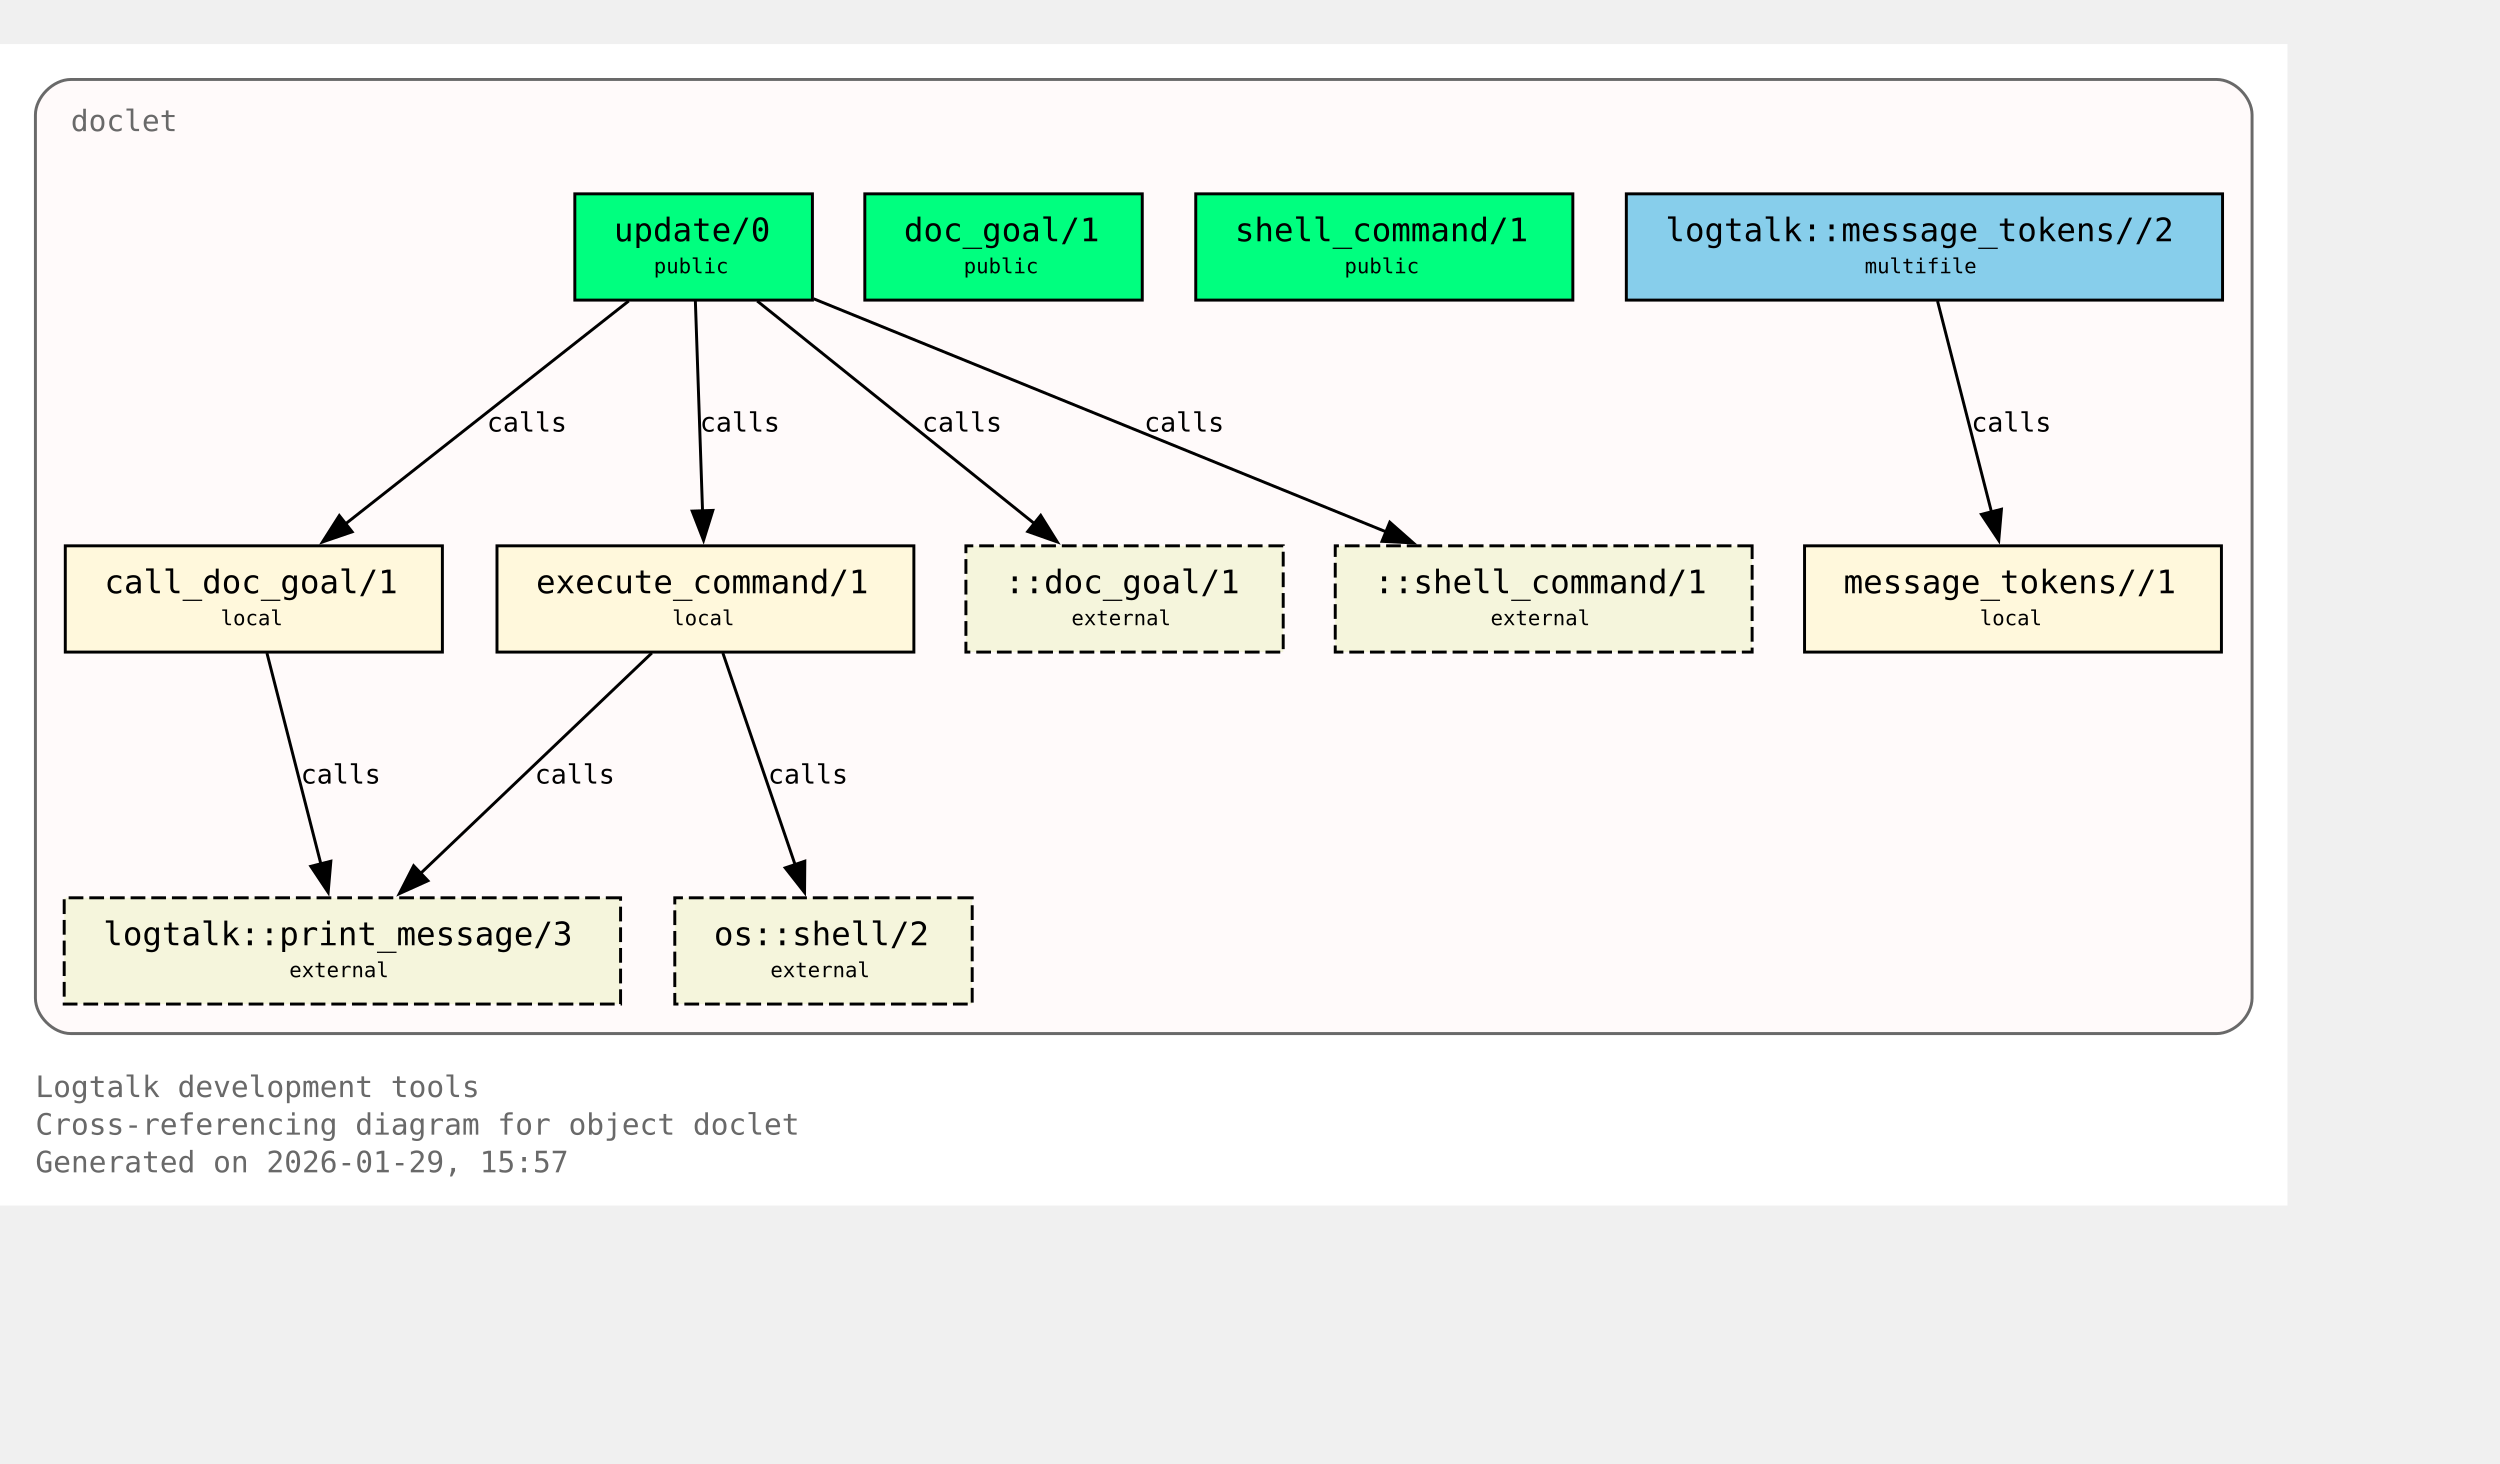
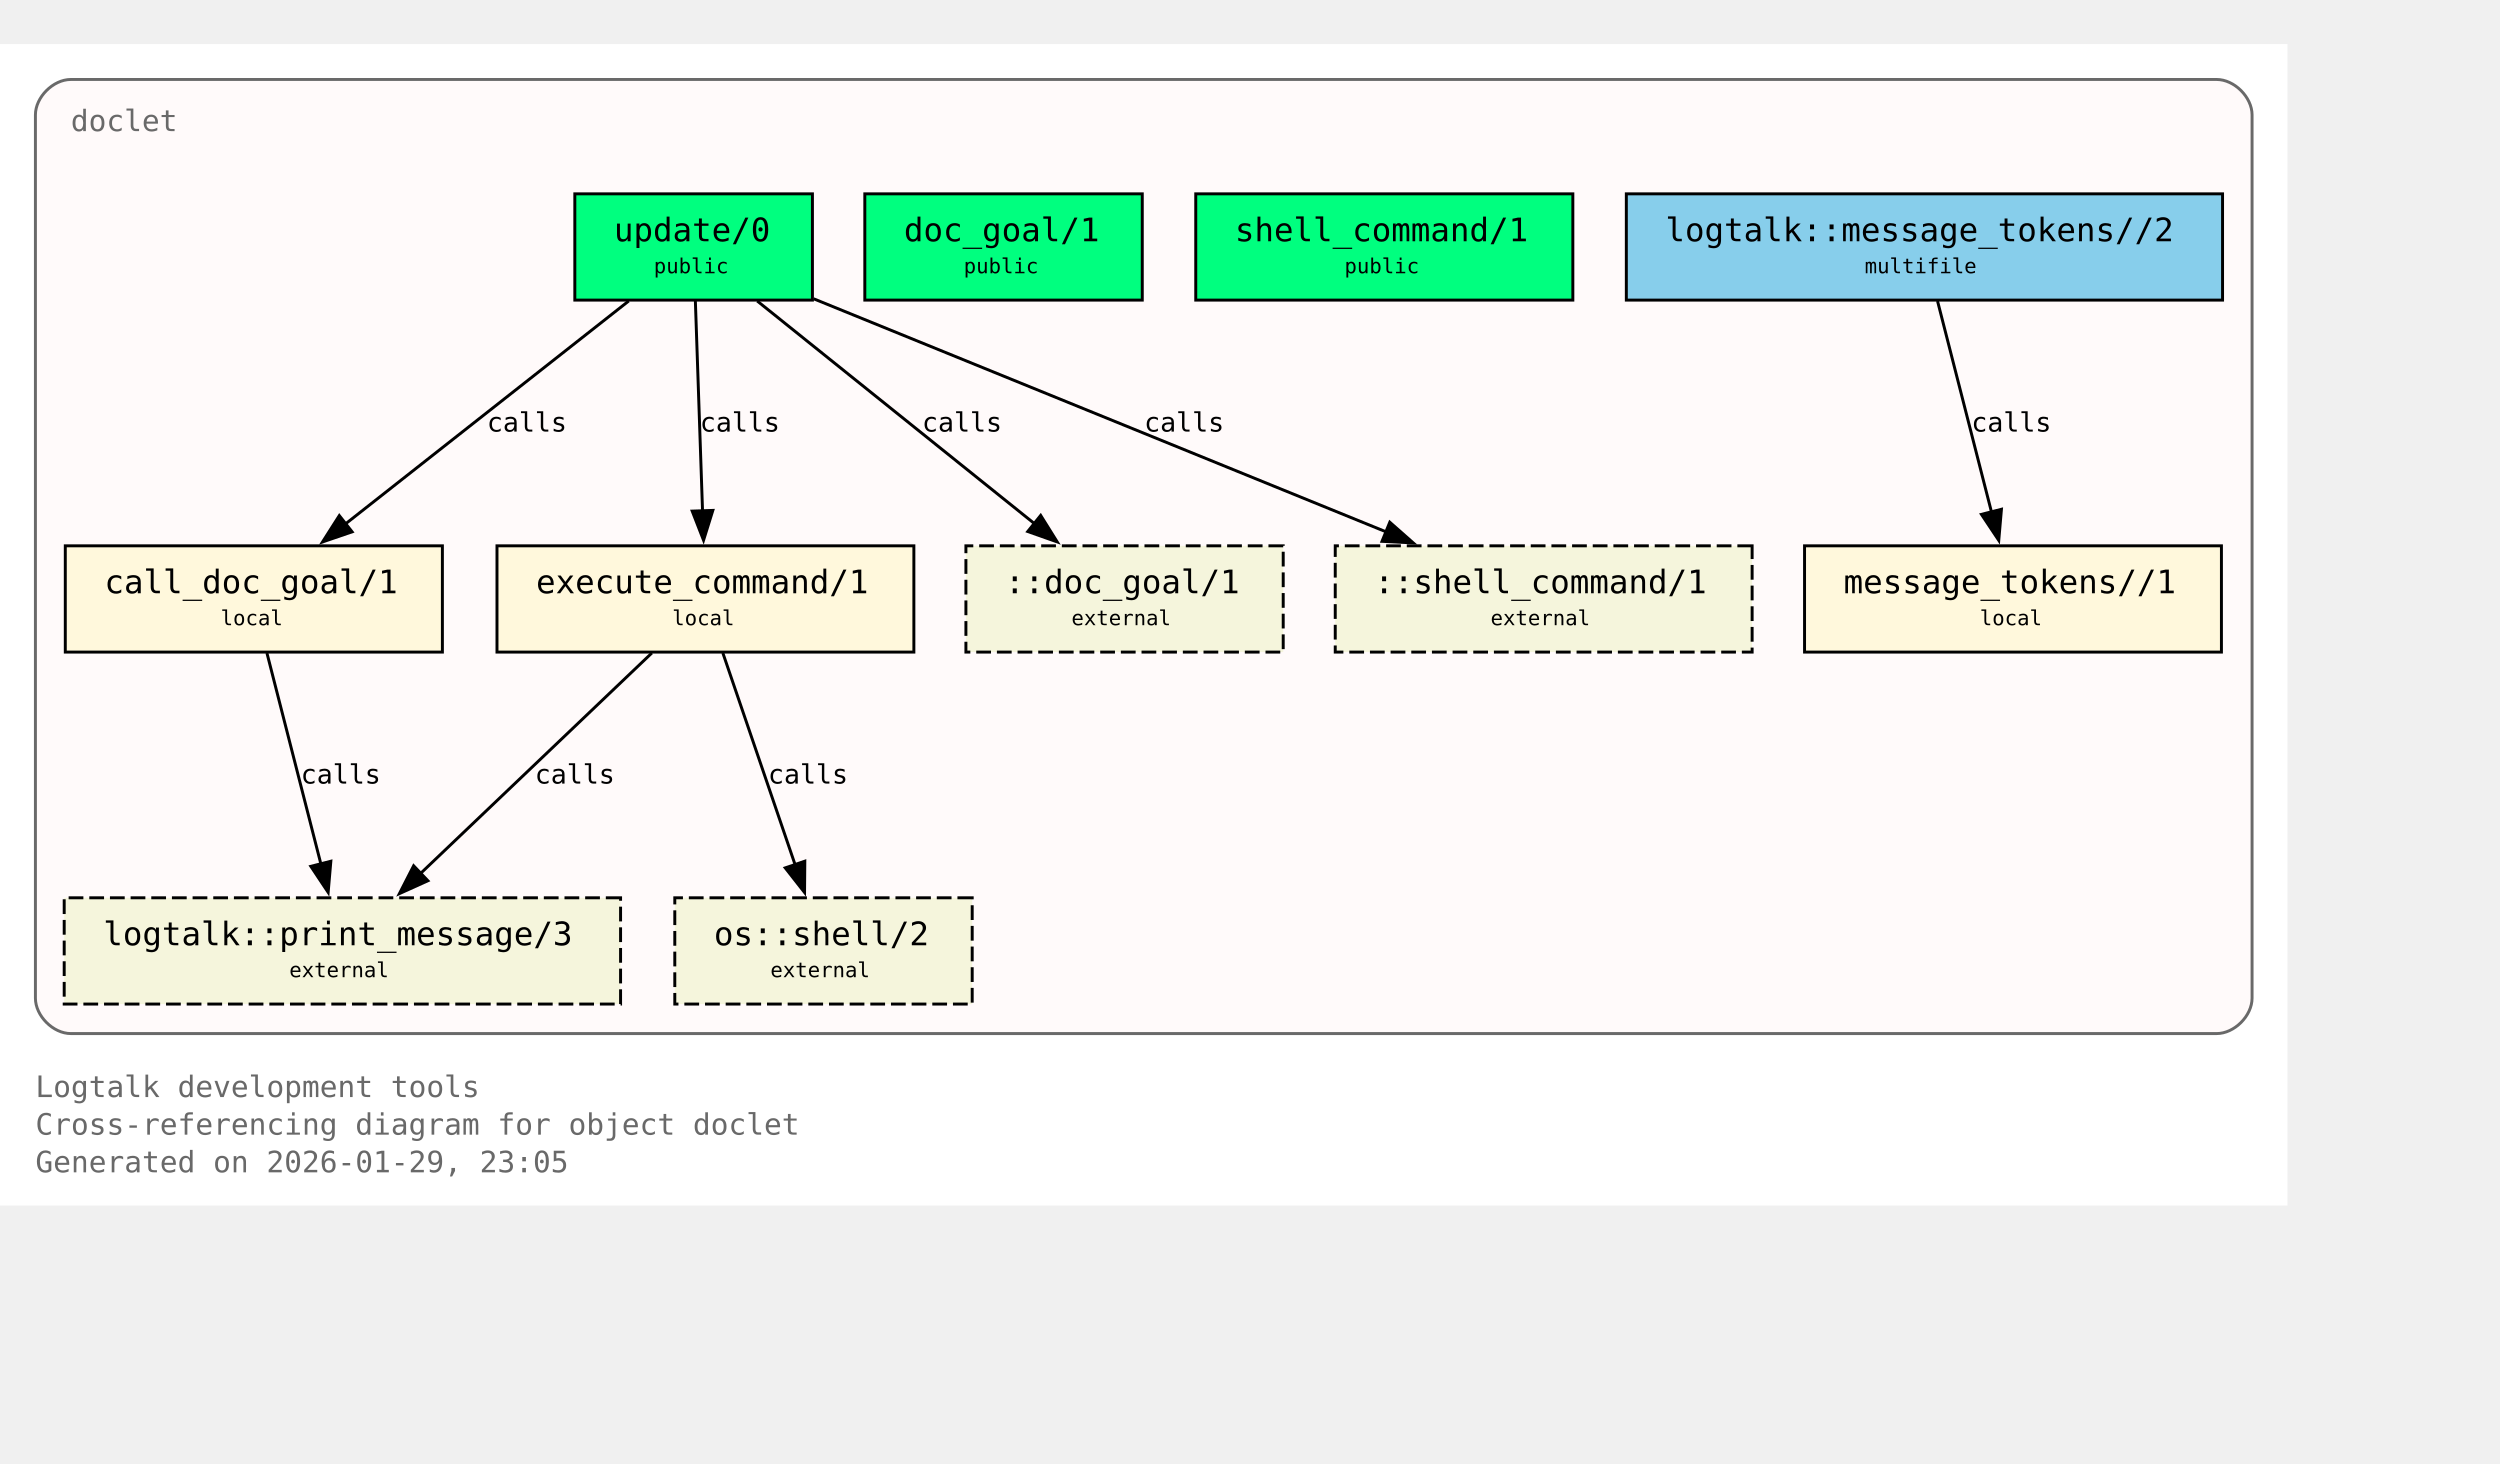
<svg xmlns="http://www.w3.org/2000/svg" xmlns:xlink="http://www.w3.org/1999/xlink" width="919pt" height="538pt" viewBox="72.00 72.00 847.00 466.00">
  <g id="graph0" class="graph" transform="scale(1 1) rotate(0) translate(76 461.5)">
    <polygon fill="white" stroke="none" points="-4,4 -4,-389.5 771,-389.5 771,4 -4,4" />
    <text xml:space="preserve" text-anchor="start" x="8" y="-32.75" font-family="Monospace" font-size="10.00" fill="dimgray">Logtalk development tools</text>
    <text xml:space="preserve" text-anchor="start" x="8" y="-20" font-family="Monospace" font-size="10.00" fill="dimgray">Cross-referencing diagram for object doclet</text>
-     <text xml:space="preserve" text-anchor="start" x="8" y="-7.25" font-family="Monospace" font-size="10.00" fill="dimgray">Generated on 2026-01-29, 15:57</text>
+     <text xml:space="preserve" text-anchor="start" x="8" y="-7.25" font-family="Monospace" font-size="10.00" fill="dimgray">Generated on 2026-01-29, 23:05</text>
    <g id="clust1" class="cluster">
      <g id="a_clust1">
        <a xlink:title="doclet">
          <path fill="snow" stroke="dimgray" d="M20,-54.25C20,-54.25 747,-54.25 747,-54.25 753,-54.25 759,-60.25 759,-66.25 759,-66.25 759,-365.5 759,-365.5 759,-371.5 753,-377.5 747,-377.5 747,-377.5 20,-377.5 20,-377.5 14,-377.5 8,-371.5 8,-365.5 8,-365.5 8,-66.25 8,-66.25 8,-60.25 14,-54.25 20,-54.25" />
          <g id="a_clust1_0">
-             <a xlink:href="https://github.com/LogtalkDotOrg/logtalk3/tree/8223d03b9fcb607bd5b9c8ea166f026d4c64355a/tools/doclet/doclet.lgt#L22" xlink:title="https://github.com/LogtalkDotOrg/logtalk3/tree/8223d03b9fcb607bd5b9c8ea166f026d4c64355a/tools/doclet/doclet.lgt#L22">
+             <a xlink:href="https://github.com/LogtalkDotOrg/logtalk3/tree/92bdda8b6ea7af5231cbca57d78d5611ce680906/tools/doclet/doclet.lgt#L22" xlink:title="https://github.com/LogtalkDotOrg/logtalk3/tree/92bdda8b6ea7af5231cbca57d78d5611ce680906/tools/doclet/doclet.lgt#L22">
              <text xml:space="preserve" text-anchor="start" x="20" y="-360" font-family="Monospace" font-size="10.00" fill="dimgray">doclet</text>
            </a>
          </g>
        </a>
      </g>
    </g>
    <g id="node1" class="node">
      <polygon fill="springgreen" stroke="black" points="271.25,-338.75 190.75,-338.75 190.75,-302.75 271.25,-302.75 271.25,-338.75" />
      <text xml:space="preserve" text-anchor="start" x="198.75" y="-323.45" font-family="Monospace" font-size="9.00"> </text>
      <g id="a_node1_1">
-         <a xlink:href="https://github.com/LogtalkDotOrg/logtalk3/tree/8223d03b9fcb607bd5b9c8ea166f026d4c64355a/tools/doclet/doclet.lgt#L40" xlink:title="https://github.com/LogtalkDotOrg/logtalk3/tree/8223d03b9fcb607bd5b9c8ea166f026d4c64355a/tools/doclet/doclet.lgt#L40">
+         <a xlink:href="https://github.com/LogtalkDotOrg/logtalk3/tree/92bdda8b6ea7af5231cbca57d78d5611ce680906/tools/doclet/doclet.lgt#L40" xlink:title="https://github.com/LogtalkDotOrg/logtalk3/tree/92bdda8b6ea7af5231cbca57d78d5611ce680906/tools/doclet/doclet.lgt#L40">
          <text xml:space="preserve" text-anchor="start" x="204" y="-322.68" font-family="Monospace" font-size="11.00">update/0</text>
        </a>
      </g>
      <text xml:space="preserve" text-anchor="start" x="258" y="-323.45" font-family="Monospace" font-size="9.00"> </text>
      <text xml:space="preserve" text-anchor="start" x="198.75" y="-311.07" font-family="Monospace" font-size="9.00"> </text>
      <text xml:space="preserve" text-anchor="start" x="217.5" y="-311.85" font-family="Monospace" font-size="7.00">public</text>
      <text xml:space="preserve" text-anchor="start" x="258" y="-311.07" font-family="Monospace" font-size="9.00"> </text>
    </g>
    <g id="node4" class="node">
      <polygon fill="cornsilk" stroke="black" points="145.88,-219.5 18.12,-219.5 18.12,-183.5 145.88,-183.5 145.88,-219.5" />
      <text xml:space="preserve" text-anchor="start" x="26.12" y="-204.2" font-family="Monospace" font-size="9.00"> </text>
      <g id="a_node4_2">
-         <a xlink:href="https://github.com/LogtalkDotOrg/logtalk3/tree/8223d03b9fcb607bd5b9c8ea166f026d4c64355a/tools/doclet/doclet.lgt#L73" xlink:title="https://github.com/LogtalkDotOrg/logtalk3/tree/8223d03b9fcb607bd5b9c8ea166f026d4c64355a/tools/doclet/doclet.lgt#L73">
+         <a xlink:href="https://github.com/LogtalkDotOrg/logtalk3/tree/92bdda8b6ea7af5231cbca57d78d5611ce680906/tools/doclet/doclet.lgt#L73" xlink:title="https://github.com/LogtalkDotOrg/logtalk3/tree/92bdda8b6ea7af5231cbca57d78d5611ce680906/tools/doclet/doclet.lgt#L73">
          <text xml:space="preserve" text-anchor="start" x="31.38" y="-203.43" font-family="Monospace" font-size="11.00">call_doc_goal/1</text>
        </a>
      </g>
      <text xml:space="preserve" text-anchor="start" x="132.62" y="-204.2" font-family="Monospace" font-size="9.00"> </text>
      <text xml:space="preserve" text-anchor="start" x="26.12" y="-191.82" font-family="Monospace" font-size="9.00"> </text>
      <text xml:space="preserve" text-anchor="start" x="70.75" y="-192.6" font-family="Monospace" font-size="7.00">local</text>
      <text xml:space="preserve" text-anchor="start" x="132.62" y="-191.82" font-family="Monospace" font-size="9.00"> </text>
    </g>
    <g id="edge1" class="edge">
      <g id="a_edge1">
-         <a xlink:href="https://github.com/LogtalkDotOrg/logtalk3/tree/8223d03b9fcb607bd5b9c8ea166f026d4c64355a/tools/doclet/doclet.lgt#L60" xlink:title="calls">
+         <a xlink:href="https://github.com/LogtalkDotOrg/logtalk3/tree/92bdda8b6ea7af5231cbca57d78d5611ce680906/tools/doclet/doclet.lgt#L60" xlink:title="calls">
          <path fill="none" stroke="black" d="M209.01,-302.45C183.59,-282.45 141.58,-249.38 112.89,-226.8" />
          <polygon fill="black" stroke="black" points="115.29,-224.24 105.27,-220.81 110.96,-229.74 115.29,-224.24" />
        </a>
      </g>
      <g id="a_edge1-label">
-         <a xlink:href="https://github.com/LogtalkDotOrg/logtalk3/tree/8223d03b9fcb607bd5b9c8ea166f026d4c64355a/tools/doclet/doclet.lgt#L60" xlink:title="https://github.com/LogtalkDotOrg/logtalk3/tree/8223d03b9fcb607bd5b9c8ea166f026d4c64355a/tools/doclet/doclet.lgt#L60">
+         <a xlink:href="https://github.com/LogtalkDotOrg/logtalk3/tree/92bdda8b6ea7af5231cbca57d78d5611ce680906/tools/doclet/doclet.lgt#L60" xlink:title="https://github.com/LogtalkDotOrg/logtalk3/tree/92bdda8b6ea7af5231cbca57d78d5611ce680906/tools/doclet/doclet.lgt#L60">
          <text xml:space="preserve" text-anchor="start" x="160.97" y="-258.2" font-family="Monospace" font-size="9.00">calls</text>
        </a>
      </g>
    </g>
    <g id="node5" class="node">
      <polygon fill="cornsilk" stroke="black" points="305.62,-219.5 164.38,-219.5 164.38,-183.5 305.62,-183.5 305.62,-219.5" />
      <text xml:space="preserve" text-anchor="start" x="172.38" y="-204.2" font-family="Monospace" font-size="9.00"> </text>
      <g id="a_node5_3">
-         <a xlink:href="https://github.com/LogtalkDotOrg/logtalk3/tree/8223d03b9fcb607bd5b9c8ea166f026d4c64355a/tools/doclet/doclet.lgt#L85" xlink:title="https://github.com/LogtalkDotOrg/logtalk3/tree/8223d03b9fcb607bd5b9c8ea166f026d4c64355a/tools/doclet/doclet.lgt#L85">
+         <a xlink:href="https://github.com/LogtalkDotOrg/logtalk3/tree/92bdda8b6ea7af5231cbca57d78d5611ce680906/tools/doclet/doclet.lgt#L85" xlink:title="https://github.com/LogtalkDotOrg/logtalk3/tree/92bdda8b6ea7af5231cbca57d78d5611ce680906/tools/doclet/doclet.lgt#L85">
          <text xml:space="preserve" text-anchor="start" x="177.62" y="-203.43" font-family="Monospace" font-size="11.00">execute_command/1</text>
        </a>
      </g>
      <text xml:space="preserve" text-anchor="start" x="292.38" y="-204.2" font-family="Monospace" font-size="9.00"> </text>
      <text xml:space="preserve" text-anchor="start" x="172.38" y="-191.82" font-family="Monospace" font-size="9.00"> </text>
      <text xml:space="preserve" text-anchor="start" x="223.75" y="-192.6" font-family="Monospace" font-size="7.00">local</text>
      <text xml:space="preserve" text-anchor="start" x="292.38" y="-191.82" font-family="Monospace" font-size="9.00"> </text>
    </g>
    <g id="edge2" class="edge">
      <g id="a_edge2">
-         <a xlink:href="https://github.com/LogtalkDotOrg/logtalk3/tree/8223d03b9fcb607bd5b9c8ea166f026d4c64355a/tools/doclet/doclet.lgt#L60" xlink:title="calls">
+         <a xlink:href="https://github.com/LogtalkDotOrg/logtalk3/tree/92bdda8b6ea7af5231cbca57d78d5611ce680906/tools/doclet/doclet.lgt#L60" xlink:title="calls">
          <path fill="none" stroke="black" d="M231.59,-302.45C232.23,-283.75 233.26,-253.62 234.02,-231.33" />
          <polygon fill="black" stroke="black" points="237.51,-231.5 234.36,-221.38 230.52,-231.26 237.51,-231.5" />
        </a>
      </g>
      <g id="a_edge2-label">
-         <a xlink:href="https://github.com/LogtalkDotOrg/logtalk3/tree/8223d03b9fcb607bd5b9c8ea166f026d4c64355a/tools/doclet/doclet.lgt#L60" xlink:title="https://github.com/LogtalkDotOrg/logtalk3/tree/8223d03b9fcb607bd5b9c8ea166f026d4c64355a/tools/doclet/doclet.lgt#L60">
+         <a xlink:href="https://github.com/LogtalkDotOrg/logtalk3/tree/92bdda8b6ea7af5231cbca57d78d5611ce680906/tools/doclet/doclet.lgt#L60" xlink:title="https://github.com/LogtalkDotOrg/logtalk3/tree/92bdda8b6ea7af5231cbca57d78d5611ce680906/tools/doclet/doclet.lgt#L60">
          <text xml:space="preserve" text-anchor="start" x="233.12" y="-258.2" font-family="Monospace" font-size="9.00">calls</text>
        </a>
      </g>
    </g>
    <g id="node10" class="node">
      <polygon fill="beige" stroke="black" stroke-dasharray="5,2" points="430.75,-219.5 323.25,-219.5 323.25,-183.5 430.75,-183.5 430.75,-219.5" />
      <text xml:space="preserve" text-anchor="start" x="331.25" y="-204.2" font-family="Monospace" font-size="9.00"> </text>
      <text xml:space="preserve" text-anchor="start" x="336.5" y="-203.43" font-family="Monospace" font-size="11.00">::doc_goal/1</text>
      <text xml:space="preserve" text-anchor="start" x="417.5" y="-204.2" font-family="Monospace" font-size="9.00"> </text>
      <text xml:space="preserve" text-anchor="start" x="331.25" y="-191.82" font-family="Monospace" font-size="9.00"> </text>
      <text xml:space="preserve" text-anchor="start" x="359" y="-192.6" font-family="Monospace" font-size="7.00">external</text>
      <text xml:space="preserve" text-anchor="start" x="417.5" y="-191.82" font-family="Monospace" font-size="9.00"> </text>
    </g>
    <g id="edge4" class="edge">
      <g id="a_edge4">
-         <a xlink:href="https://github.com/LogtalkDotOrg/logtalk3/tree/8223d03b9fcb607bd5b9c8ea166f026d4c64355a/tools/doclet/doclet.lgt#L60" xlink:title="calls">
+         <a xlink:href="https://github.com/LogtalkDotOrg/logtalk3/tree/92bdda8b6ea7af5231cbca57d78d5611ce680906/tools/doclet/doclet.lgt#L60" xlink:title="calls">
          <path fill="none" stroke="black" d="M252.54,-302.45C277.45,-282.45 318.62,-249.38 346.74,-226.8" />
          <polygon fill="black" stroke="black" points="348.58,-229.81 354.19,-220.82 344.2,-224.35 348.58,-229.81" />
        </a>
      </g>
      <g id="a_edge4-label">
-         <a xlink:href="https://github.com/LogtalkDotOrg/logtalk3/tree/8223d03b9fcb607bd5b9c8ea166f026d4c64355a/tools/doclet/doclet.lgt#L60" xlink:title="https://github.com/LogtalkDotOrg/logtalk3/tree/8223d03b9fcb607bd5b9c8ea166f026d4c64355a/tools/doclet/doclet.lgt#L60">
+         <a xlink:href="https://github.com/LogtalkDotOrg/logtalk3/tree/92bdda8b6ea7af5231cbca57d78d5611ce680906/tools/doclet/doclet.lgt#L60" xlink:title="https://github.com/LogtalkDotOrg/logtalk3/tree/92bdda8b6ea7af5231cbca57d78d5611ce680906/tools/doclet/doclet.lgt#L60">
          <text xml:space="preserve" text-anchor="start" x="308.38" y="-258.2" font-family="Monospace" font-size="9.00">calls</text>
        </a>
      </g>
    </g>
    <g id="node11" class="node">
      <polygon fill="beige" stroke="black" stroke-dasharray="5,2" points="589.62,-219.5 448.38,-219.5 448.38,-183.5 589.62,-183.5 589.62,-219.5" />
      <text xml:space="preserve" text-anchor="start" x="456.38" y="-204.2" font-family="Monospace" font-size="9.00"> </text>
      <text xml:space="preserve" text-anchor="start" x="461.62" y="-203.43" font-family="Monospace" font-size="11.00">::shell_command/1</text>
      <text xml:space="preserve" text-anchor="start" x="576.38" y="-204.2" font-family="Monospace" font-size="9.00"> </text>
      <text xml:space="preserve" text-anchor="start" x="456.38" y="-191.82" font-family="Monospace" font-size="9.00"> </text>
      <text xml:space="preserve" text-anchor="start" x="501" y="-192.6" font-family="Monospace" font-size="7.00">external</text>
      <text xml:space="preserve" text-anchor="start" x="576.38" y="-191.82" font-family="Monospace" font-size="9.00"> </text>
    </g>
    <g id="edge5" class="edge">
      <g id="a_edge5">
-         <a xlink:href="https://github.com/LogtalkDotOrg/logtalk3/tree/8223d03b9fcb607bd5b9c8ea166f026d4c64355a/tools/doclet/doclet.lgt#L60" xlink:title="calls">
+         <a xlink:href="https://github.com/LogtalkDotOrg/logtalk3/tree/92bdda8b6ea7af5231cbca57d78d5611ce680906/tools/doclet/doclet.lgt#L60" xlink:title="calls">
          <path fill="none" stroke="black" d="M271.65,-303.2C322.49,-282.5 409.65,-247.02 465.76,-224.17" />
          <polygon fill="black" stroke="black" points="466.86,-227.5 474.81,-220.49 464.22,-221.02 466.86,-227.5" />
        </a>
      </g>
      <g id="a_edge5-label">
-         <a xlink:href="https://github.com/LogtalkDotOrg/logtalk3/tree/8223d03b9fcb607bd5b9c8ea166f026d4c64355a/tools/doclet/doclet.lgt#L60" xlink:title="https://github.com/LogtalkDotOrg/logtalk3/tree/8223d03b9fcb607bd5b9c8ea166f026d4c64355a/tools/doclet/doclet.lgt#L60">
+         <a xlink:href="https://github.com/LogtalkDotOrg/logtalk3/tree/92bdda8b6ea7af5231cbca57d78d5611ce680906/tools/doclet/doclet.lgt#L60" xlink:title="https://github.com/LogtalkDotOrg/logtalk3/tree/92bdda8b6ea7af5231cbca57d78d5611ce680906/tools/doclet/doclet.lgt#L60">
          <text xml:space="preserve" text-anchor="start" x="383.64" y="-258.2" font-family="Monospace" font-size="9.00">calls</text>
        </a>
      </g>
    </g>
    <g id="node2" class="node">
      <polygon fill="springgreen" stroke="black" points="383,-338.75 289,-338.75 289,-302.75 383,-302.75 383,-338.75" />
      <text xml:space="preserve" text-anchor="start" x="297" y="-323.45" font-family="Monospace" font-size="9.00"> </text>
      <g id="a_node2_4">
-         <a xlink:href="https://github.com/LogtalkDotOrg/logtalk3/tree/8223d03b9fcb607bd5b9c8ea166f026d4c64355a/tools/doclet/doclet.lgt#L46" xlink:title="https://github.com/LogtalkDotOrg/logtalk3/tree/8223d03b9fcb607bd5b9c8ea166f026d4c64355a/tools/doclet/doclet.lgt#L46">
+         <a xlink:href="https://github.com/LogtalkDotOrg/logtalk3/tree/92bdda8b6ea7af5231cbca57d78d5611ce680906/tools/doclet/doclet.lgt#L46" xlink:title="https://github.com/LogtalkDotOrg/logtalk3/tree/92bdda8b6ea7af5231cbca57d78d5611ce680906/tools/doclet/doclet.lgt#L46">
          <text xml:space="preserve" text-anchor="start" x="302.25" y="-322.68" font-family="Monospace" font-size="11.00">doc_goal/1</text>
        </a>
      </g>
      <text xml:space="preserve" text-anchor="start" x="369.75" y="-323.45" font-family="Monospace" font-size="9.00"> </text>
      <text xml:space="preserve" text-anchor="start" x="297" y="-311.07" font-family="Monospace" font-size="9.00"> </text>
      <text xml:space="preserve" text-anchor="start" x="322.5" y="-311.85" font-family="Monospace" font-size="7.00">public</text>
      <text xml:space="preserve" text-anchor="start" x="369.75" y="-311.07" font-family="Monospace" font-size="9.00"> </text>
    </g>
    <g id="node3" class="node">
      <polygon fill="springgreen" stroke="black" points="528.88,-338.75 401.12,-338.75 401.12,-302.75 528.88,-302.75 528.88,-338.75" />
      <text xml:space="preserve" text-anchor="start" x="409.12" y="-323.45" font-family="Monospace" font-size="9.00"> </text>
      <g id="a_node3_5">
-         <a xlink:href="https://github.com/LogtalkDotOrg/logtalk3/tree/8223d03b9fcb607bd5b9c8ea166f026d4c64355a/tools/doclet/doclet.lgt#L53" xlink:title="https://github.com/LogtalkDotOrg/logtalk3/tree/8223d03b9fcb607bd5b9c8ea166f026d4c64355a/tools/doclet/doclet.lgt#L53">
+         <a xlink:href="https://github.com/LogtalkDotOrg/logtalk3/tree/92bdda8b6ea7af5231cbca57d78d5611ce680906/tools/doclet/doclet.lgt#L53" xlink:title="https://github.com/LogtalkDotOrg/logtalk3/tree/92bdda8b6ea7af5231cbca57d78d5611ce680906/tools/doclet/doclet.lgt#L53">
          <text xml:space="preserve" text-anchor="start" x="414.38" y="-322.68" font-family="Monospace" font-size="11.00">shell_command/1</text>
        </a>
      </g>
      <text xml:space="preserve" text-anchor="start" x="515.62" y="-323.45" font-family="Monospace" font-size="9.00"> </text>
      <text xml:space="preserve" text-anchor="start" x="409.12" y="-311.07" font-family="Monospace" font-size="9.00"> </text>
      <text xml:space="preserve" text-anchor="start" x="451.5" y="-311.85" font-family="Monospace" font-size="7.00">public</text>
      <text xml:space="preserve" text-anchor="start" x="515.62" y="-311.07" font-family="Monospace" font-size="9.00"> </text>
    </g>
    <g id="node8" class="node">
      <polygon fill="beige" stroke="black" stroke-dasharray="5,2" points="206.25,-100.25 17.75,-100.25 17.75,-64.25 206.25,-64.25 206.25,-100.25" />
      <text xml:space="preserve" text-anchor="start" x="25.75" y="-84.95" font-family="Monospace" font-size="9.00"> </text>
      <g id="a_node8_6">
        <a xlink:href="https://logtalk.org/library/logtalk_0.html#print-message-3" xlink:title="https://logtalk.org/library/logtalk_0.html#print-message-3">
          <text xml:space="preserve" text-anchor="start" x="31" y="-84.17" font-family="Monospace" font-size="11.00">logtalk::print_message/3</text>
        </a>
      </g>
      <text xml:space="preserve" text-anchor="start" x="193" y="-84.95" font-family="Monospace" font-size="9.00"> </text>
      <text xml:space="preserve" text-anchor="start" x="25.75" y="-72.58" font-family="Monospace" font-size="9.00"> </text>
      <text xml:space="preserve" text-anchor="start" x="94" y="-73.35" font-family="Monospace" font-size="7.00">external</text>
      <text xml:space="preserve" text-anchor="start" x="193" y="-72.58" font-family="Monospace" font-size="9.00"> </text>
    </g>
    <g id="edge6" class="edge">
      <g id="a_edge6">
-         <a xlink:href="https://github.com/LogtalkDotOrg/logtalk3/tree/8223d03b9fcb607bd5b9c8ea166f026d4c64355a/tools/doclet/doclet.lgt#L73" xlink:title="calls">
+         <a xlink:href="https://github.com/LogtalkDotOrg/logtalk3/tree/92bdda8b6ea7af5231cbca57d78d5611ce680906/tools/doclet/doclet.lgt#L73" xlink:title="calls">
          <path fill="none" stroke="black" d="M86.43,-183.2C91.23,-164.41 98.99,-134.09 104.7,-111.77" />
          <polygon fill="black" stroke="black" points="108.09,-112.64 107.18,-102.09 101.31,-110.91 108.09,-112.64" />
        </a>
      </g>
      <g id="a_edge6-label">
-         <a xlink:href="https://github.com/LogtalkDotOrg/logtalk3/tree/8223d03b9fcb607bd5b9c8ea166f026d4c64355a/tools/doclet/doclet.lgt#L73" xlink:title="https://github.com/LogtalkDotOrg/logtalk3/tree/8223d03b9fcb607bd5b9c8ea166f026d4c64355a/tools/doclet/doclet.lgt#L73">
+         <a xlink:href="https://github.com/LogtalkDotOrg/logtalk3/tree/92bdda8b6ea7af5231cbca57d78d5611ce680906/tools/doclet/doclet.lgt#L73" xlink:title="https://github.com/LogtalkDotOrg/logtalk3/tree/92bdda8b6ea7af5231cbca57d78d5611ce680906/tools/doclet/doclet.lgt#L73">
          <text xml:space="preserve" text-anchor="start" x="97.9" y="-138.95" font-family="Monospace" font-size="9.00">calls</text>
        </a>
      </g>
    </g>
    <g id="edge7" class="edge">
      <g id="a_edge7">
-         <a xlink:href="https://github.com/LogtalkDotOrg/logtalk3/tree/8223d03b9fcb607bd5b9c8ea166f026d4c64355a/tools/doclet/doclet.lgt#L85" xlink:title="calls">
+         <a xlink:href="https://github.com/LogtalkDotOrg/logtalk3/tree/92bdda8b6ea7af5231cbca57d78d5611ce680906/tools/doclet/doclet.lgt#L85" xlink:title="calls">
          <path fill="none" stroke="black" d="M216.85,-183.2C196.14,-163.46 162.08,-130.99 138.42,-108.44" />
          <polygon fill="black" stroke="black" points="140.97,-106.03 131.32,-101.67 136.14,-111.1 140.97,-106.03" />
        </a>
      </g>
      <g id="a_edge7-label">
-         <a xlink:href="https://github.com/LogtalkDotOrg/logtalk3/tree/8223d03b9fcb607bd5b9c8ea166f026d4c64355a/tools/doclet/doclet.lgt#L85" xlink:title="https://github.com/LogtalkDotOrg/logtalk3/tree/8223d03b9fcb607bd5b9c8ea166f026d4c64355a/tools/doclet/doclet.lgt#L85">
+         <a xlink:href="https://github.com/LogtalkDotOrg/logtalk3/tree/92bdda8b6ea7af5231cbca57d78d5611ce680906/tools/doclet/doclet.lgt#L85" xlink:title="https://github.com/LogtalkDotOrg/logtalk3/tree/92bdda8b6ea7af5231cbca57d78d5611ce680906/tools/doclet/doclet.lgt#L85">
          <text xml:space="preserve" text-anchor="start" x="177.19" y="-138.95" font-family="Monospace" font-size="9.00">calls</text>
        </a>
      </g>
    </g>
    <g id="node9" class="node">
      <polygon fill="beige" stroke="black" stroke-dasharray="5,2" points="325.38,-100.25 224.62,-100.25 224.62,-64.25 325.38,-64.25 325.38,-100.25" />
      <text xml:space="preserve" text-anchor="start" x="232.62" y="-84.95" font-family="Monospace" font-size="9.00"> </text>
      <g id="a_node9_7">
        <a xlink:href="https://logtalk.org/library/osp_0.html#shell-2" xlink:title="https://logtalk.org/library/osp_0.html#shell-2">
          <text xml:space="preserve" text-anchor="start" x="237.88" y="-84.17" font-family="Monospace" font-size="11.00">os::shell/2</text>
        </a>
      </g>
      <text xml:space="preserve" text-anchor="start" x="312.12" y="-84.95" font-family="Monospace" font-size="9.00"> </text>
      <text xml:space="preserve" text-anchor="start" x="232.62" y="-72.58" font-family="Monospace" font-size="9.00"> </text>
      <text xml:space="preserve" text-anchor="start" x="257" y="-73.35" font-family="Monospace" font-size="7.00">external</text>
      <text xml:space="preserve" text-anchor="start" x="312.12" y="-72.58" font-family="Monospace" font-size="9.00"> </text>
    </g>
    <g id="edge8" class="edge">
      <g id="a_edge8">
-         <a xlink:href="https://github.com/LogtalkDotOrg/logtalk3/tree/8223d03b9fcb607bd5b9c8ea166f026d4c64355a/tools/doclet/doclet.lgt#L85" xlink:title="calls">
+         <a xlink:href="https://github.com/LogtalkDotOrg/logtalk3/tree/92bdda8b6ea7af5231cbca57d78d5611ce680906/tools/doclet/doclet.lgt#L85" xlink:title="calls">
          <path fill="none" stroke="black" d="M240.9,-183.2C247.34,-164.32 257.75,-133.81 265.38,-111.46" />
          <polygon fill="black" stroke="black" points="268.67,-112.65 268.58,-102.05 262.04,-110.39 268.67,-112.65" />
        </a>
      </g>
      <g id="a_edge8-label">
-         <a xlink:href="https://github.com/LogtalkDotOrg/logtalk3/tree/8223d03b9fcb607bd5b9c8ea166f026d4c64355a/tools/doclet/doclet.lgt#L85" xlink:title="https://github.com/LogtalkDotOrg/logtalk3/tree/8223d03b9fcb607bd5b9c8ea166f026d4c64355a/tools/doclet/doclet.lgt#L85">
+         <a xlink:href="https://github.com/LogtalkDotOrg/logtalk3/tree/92bdda8b6ea7af5231cbca57d78d5611ce680906/tools/doclet/doclet.lgt#L85" xlink:title="https://github.com/LogtalkDotOrg/logtalk3/tree/92bdda8b6ea7af5231cbca57d78d5611ce680906/tools/doclet/doclet.lgt#L85">
          <text xml:space="preserve" text-anchor="start" x="256.2" y="-138.95" font-family="Monospace" font-size="9.00">calls</text>
        </a>
      </g>
    </g>
    <g id="node6" class="node">
      <polygon fill="cornsilk" stroke="black" points="748.62,-219.5 607.38,-219.5 607.38,-183.5 748.62,-183.5 748.62,-219.5" />
      <text xml:space="preserve" text-anchor="start" x="615.38" y="-204.2" font-family="Monospace" font-size="9.00"> </text>
      <g id="a_node6_8">
-         <a xlink:href="https://github.com/LogtalkDotOrg/logtalk3/tree/8223d03b9fcb607bd5b9c8ea166f026d4c64355a/tools/doclet/doclet.lgt#L102" xlink:title="https://github.com/LogtalkDotOrg/logtalk3/tree/8223d03b9fcb607bd5b9c8ea166f026d4c64355a/tools/doclet/doclet.lgt#L102">
+         <a xlink:href="https://github.com/LogtalkDotOrg/logtalk3/tree/92bdda8b6ea7af5231cbca57d78d5611ce680906/tools/doclet/doclet.lgt#L102" xlink:title="https://github.com/LogtalkDotOrg/logtalk3/tree/92bdda8b6ea7af5231cbca57d78d5611ce680906/tools/doclet/doclet.lgt#L102">
          <text xml:space="preserve" text-anchor="start" x="620.62" y="-203.43" font-family="Monospace" font-size="11.00">message_tokens//1</text>
        </a>
      </g>
      <text xml:space="preserve" text-anchor="start" x="735.38" y="-204.2" font-family="Monospace" font-size="9.00"> </text>
      <text xml:space="preserve" text-anchor="start" x="615.38" y="-191.82" font-family="Monospace" font-size="9.00"> </text>
      <text xml:space="preserve" text-anchor="start" x="666.75" y="-192.6" font-family="Monospace" font-size="7.00">local</text>
      <text xml:space="preserve" text-anchor="start" x="735.38" y="-191.82" font-family="Monospace" font-size="9.00"> </text>
    </g>
    <g id="node7" class="node">
      <polygon fill="skyblue" stroke="black" points="749,-338.75 547,-338.75 547,-302.75 749,-302.75 749,-338.75" />
      <text xml:space="preserve" text-anchor="start" x="555" y="-323.45" font-family="Monospace" font-size="9.00"> </text>
      <g id="a_node7_9">
-         <a xlink:href="https://github.com/LogtalkDotOrg/logtalk3/tree/8223d03b9fcb607bd5b9c8ea166f026d4c64355a/tools/doclet/doclet.lgt#L99" xlink:title="https://github.com/LogtalkDotOrg/logtalk3/tree/8223d03b9fcb607bd5b9c8ea166f026d4c64355a/tools/doclet/doclet.lgt#L99">
+         <a xlink:href="https://github.com/LogtalkDotOrg/logtalk3/tree/92bdda8b6ea7af5231cbca57d78d5611ce680906/tools/doclet/doclet.lgt#L99" xlink:title="https://github.com/LogtalkDotOrg/logtalk3/tree/92bdda8b6ea7af5231cbca57d78d5611ce680906/tools/doclet/doclet.lgt#L99">
          <text xml:space="preserve" text-anchor="start" x="560.25" y="-322.68" font-family="Monospace" font-size="11.00">logtalk::message_tokens//2</text>
        </a>
      </g>
      <text xml:space="preserve" text-anchor="start" x="735.75" y="-323.45" font-family="Monospace" font-size="9.00"> </text>
      <text xml:space="preserve" text-anchor="start" x="555" y="-311.07" font-family="Monospace" font-size="9.00"> </text>
      <text xml:space="preserve" text-anchor="start" x="627.75" y="-311.85" font-family="Monospace" font-size="7.00">multifile</text>
      <text xml:space="preserve" text-anchor="start" x="735.75" y="-311.07" font-family="Monospace" font-size="9.00"> </text>
    </g>
    <g id="edge3" class="edge">
      <g id="a_edge3">
-         <a xlink:href="https://github.com/LogtalkDotOrg/logtalk3/tree/8223d03b9fcb607bd5b9c8ea166f026d4c64355a/tools/doclet/doclet.lgt#L99" xlink:title="calls">
+         <a xlink:href="https://github.com/LogtalkDotOrg/logtalk3/tree/92bdda8b6ea7af5231cbca57d78d5611ce680906/tools/doclet/doclet.lgt#L99" xlink:title="calls">
          <path fill="none" stroke="black" d="M652.43,-302.45C657.23,-283.66 664.99,-253.34 670.7,-231.02" />
          <polygon fill="black" stroke="black" points="674.09,-231.89 673.18,-221.34 667.31,-230.16 674.09,-231.89" />
        </a>
      </g>
      <g id="a_edge3-label">
-         <a xlink:href="https://github.com/LogtalkDotOrg/logtalk3/tree/8223d03b9fcb607bd5b9c8ea166f026d4c64355a/tools/doclet/doclet.lgt#L99" xlink:title="https://github.com/LogtalkDotOrg/logtalk3/tree/8223d03b9fcb607bd5b9c8ea166f026d4c64355a/tools/doclet/doclet.lgt#L99">
+         <a xlink:href="https://github.com/LogtalkDotOrg/logtalk3/tree/92bdda8b6ea7af5231cbca57d78d5611ce680906/tools/doclet/doclet.lgt#L99" xlink:title="https://github.com/LogtalkDotOrg/logtalk3/tree/92bdda8b6ea7af5231cbca57d78d5611ce680906/tools/doclet/doclet.lgt#L99">
          <text xml:space="preserve" text-anchor="start" x="663.9" y="-258.2" font-family="Monospace" font-size="9.00">calls</text>
        </a>
      </g>
    </g>
  </g>
</svg>
